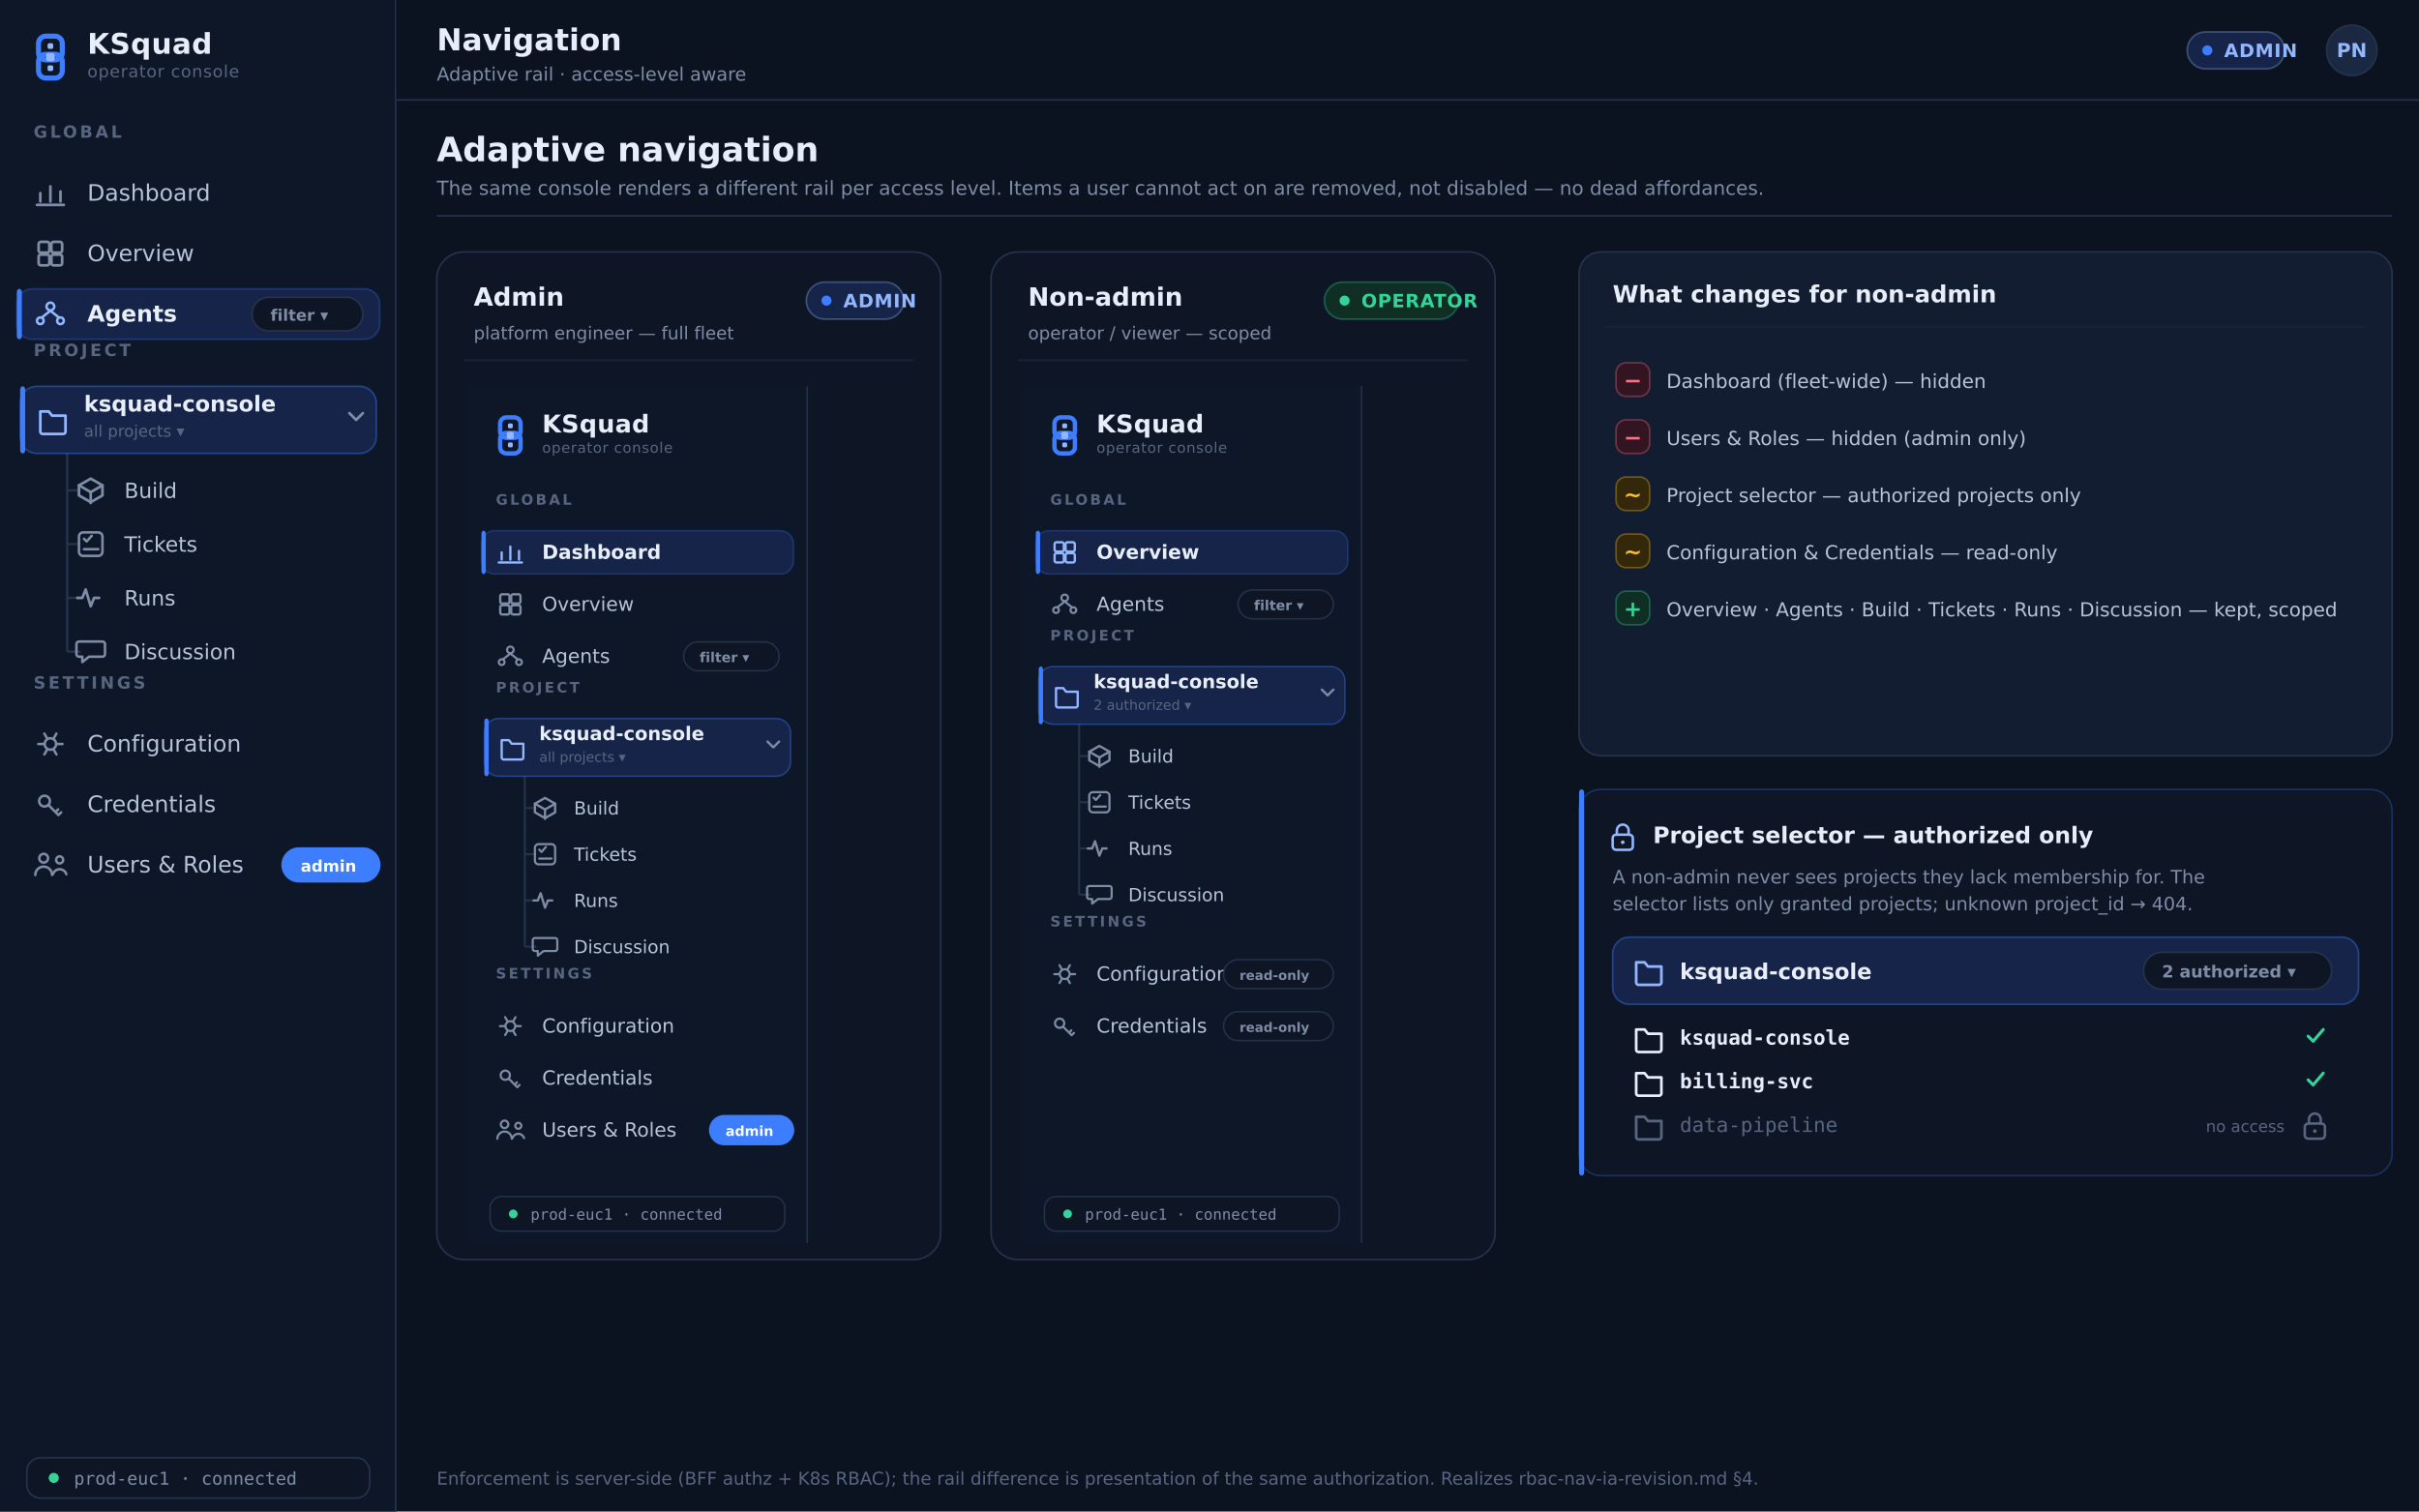
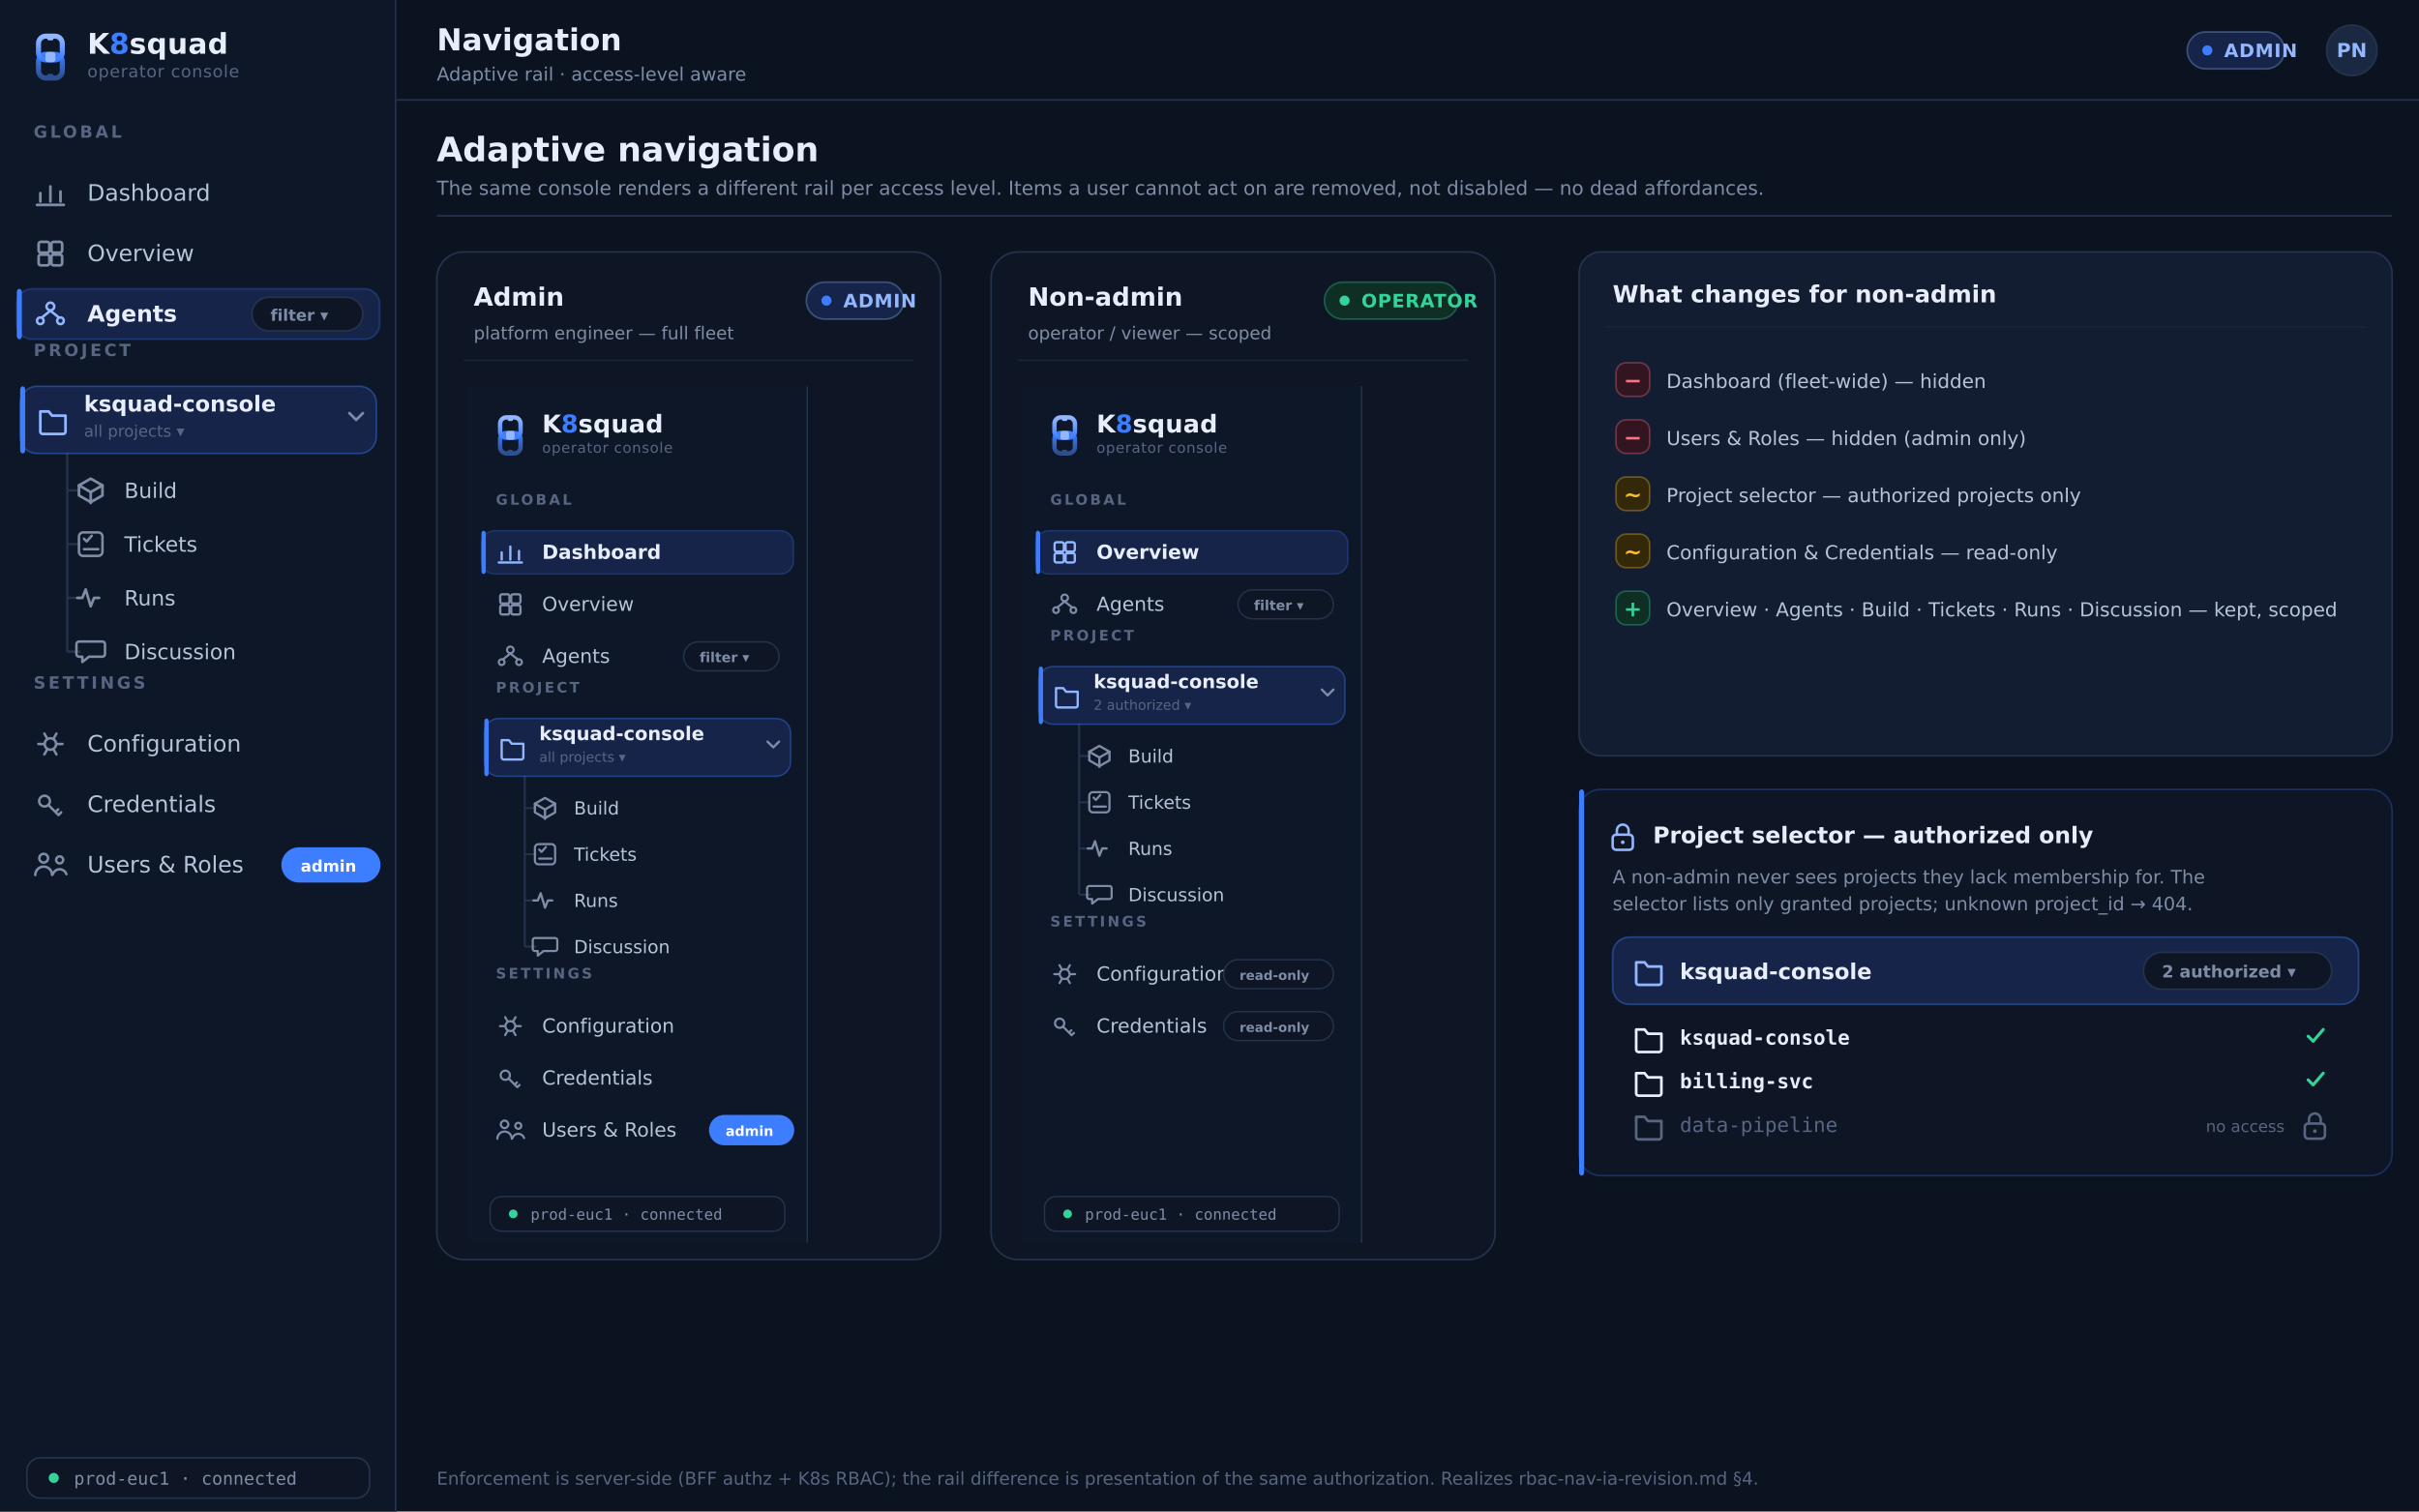
<svg xmlns="http://www.w3.org/2000/svg" width="1440" height="900" viewBox="0 0 1440 900" font-family="DejaVu Sans">
+   <defs>
+     <linearGradient id="ringTop" x1="0" y1="0" x2="0" y2="1">
+       <stop offset="0" stop-color="#93B7FF" />
+       <stop offset="1" stop-color="#3D7DFF" />
+     </linearGradient>
+     <linearGradient id="ringBot" x1="0" y1="0" x2="0" y2="1">
+       <stop offset="0" stop-color="#3D7DFF" />
+       <stop offset="1" stop-color="#2E4E8C" />
+     </linearGradient>
+   </defs>
  <rect x="0" y="0" width="1440" height="900" rx="0" ry="0" fill="#0B1220" stroke="none" stroke-width="1" />
  <rect x="0" y="0" width="236" height="900" rx="0" ry="0" fill="#0D1728" stroke="none" stroke-width="1" />
  <rect x="235" y="0" width="1" height="900" rx="0" ry="0" fill="#25324B" stroke="none" stroke-width="1" />
  <line x1="40" y1="264" x2="40" y2="388" stroke="#25324B" stroke-width="1.4" />
  <line x1="40" y1="388" x2="48" y2="388" stroke="#25324B" stroke-width="1.4" />
  <line x1="40" y1="356" x2="48" y2="356" stroke="#25324B" stroke-width="1.4" />
  <line x1="40" y1="324" x2="48" y2="324" stroke="#25324B" stroke-width="1.4" />
  <line x1="40" y1="292" x2="48" y2="292" stroke="#25324B" stroke-width="1.4" />
  <g transform="translate(30,34) scale(0.33735) translate(-50,-50)">
-     <rect x="29" y="45" width="42" height="42" rx="13" fill="none" stroke="#3D7DFF" stroke-width="9" />
-     <rect x="29" y="13" width="42" height="42" rx="13" fill="none" stroke="#3D7DFF" stroke-width="9" />
-     <rect x="45" y="25.5" width="10" height="10" rx="2.8" fill="#93B7FF" />
-     <rect x="45" y="64.5" width="10" height="10" rx="2.8" fill="#93B7FF" />
-     <rect x="42.5" y="42.5" width="15" height="15" rx="4.2" fill="#93B7FF" />
-   </g>
-   <text x="52" y="32" font-family="DejaVu Sans" font-size="17" fill="#E8EEF9" font-weight="700" text-anchor="start" letter-spacing="0.2">KSquad</text>
+     <rect x="29" y="45" width="42" height="42" rx="13" fill="none" stroke="url(#ringBot)" stroke-width="9" />
+     <rect x="29" y="13" width="42" height="42" rx="13" fill="none" stroke="url(#ringTop)" stroke-width="9" />
+     <rect x="41" y="41" width="18" height="18" rx="5" fill="#93B7FF" />
+     <rect x="44.5" y="9.5" width="11" height="11" rx="3" fill="#93B7FF" />
+     <rect x="44.5" y="79.5" width="11" height="11" rx="3" fill="#2E4E8C" />
+   </g>
+   <text x="52" y="32" font-family="DejaVu Sans" font-size="17" fill="#E8EEF9" font-weight="700" text-anchor="start" letter-spacing="0.2">K<tspan fill="#3D7DFF">8</tspan>squad</text>
  <text x="52" y="46" font-family="DejaVu Sans" font-size="10" fill="#586581" font-weight="400" text-anchor="start" letter-spacing="0.4">operator console</text>
  <text x="20" y="82" font-family="DejaVu Sans" font-size="10" fill="#586581" font-weight="700" text-anchor="start" letter-spacing="1.6">GLOBAL</text>
  <g fill="none" stroke="#7E8CA6" stroke-width="1.6" stroke-linecap="round" stroke-linejoin="round">
    <line x1="24" y1="120" x2="24" y2="115" />
    <line x1="30" y1="120" x2="30" y2="111" />
    <line x1="36" y1="120" x2="36" y2="114" />
    <line x1="22" y1="122" x2="38" y2="122" />
  </g>
  <text x="52" y="119.5" font-family="DejaVu Sans" font-size="13.5" fill="#B6C3D8" font-weight="500" text-anchor="start">Dashboard</text>
  <g fill="none" stroke="#7E8CA6" stroke-width="1.6" stroke-linecap="round" stroke-linejoin="round">
    <rect x="23" y="144" width="6.4" height="6.4" rx="1.3" />
    <rect x="30.6" y="144" width="6.4" height="6.4" rx="1.3" />
    <rect x="23" y="151.6" width="6.4" height="6.4" rx="1.3" />
    <rect x="30.6" y="151.6" width="6.4" height="6.4" rx="1.3" />
  </g>
  <text x="52" y="155.5" font-family="DejaVu Sans" font-size="13.5" fill="#B6C3D8" font-weight="500" text-anchor="start">Overview</text>
  <rect x="10" y="172" width="216" height="30" rx="9" ry="9" fill="#16244A" stroke="#3D7DFF44" stroke-width="1" />
  <rect x="10" y="172" width="3" height="30" rx="2" ry="2" fill="#3D7DFF" stroke="none" stroke-width="1" />
  <g fill="none" stroke="#93B7FF" stroke-width="1.5" stroke-linecap="round" stroke-linejoin="round">
    <circle cx="30" cy="182.5" r="2.3" />
    <circle cx="24" cy="191" r="2" />
    <circle cx="36" cy="191" r="2" />
    <line x1="30" y1="185" x2="25" y2="189" />
    <line x1="30" y1="185" x2="35" y2="189" />
  </g>
  <text x="52" y="191.5" font-family="DejaVu Sans" font-size="13.5" fill="#E8EEF9" font-weight="600" text-anchor="start">Agents</text>
  <rect x="150" y="177" width="66" height="20" rx="10.0" ry="10.0" fill="#0E1626" stroke="#25324B" stroke-width="1" />
  <text x="161" y="191.0" font-family="DejaVu Sans" font-size="9.5" fill="#7E8CA6" font-weight="600" text-anchor="start">filter ▾</text>
  <text x="20" y="212" font-family="DejaVu Sans" font-size="10" fill="#586581" font-weight="700" text-anchor="start" letter-spacing="1.6">PROJECT</text>
  <rect x="12" y="230" width="212" height="40" rx="10" ry="10" fill="#16244A" stroke="#3D7DFF66" stroke-width="1" />
  <rect x="12" y="230" width="3" height="40" rx="2" ry="2" fill="#3D7DFF" stroke="none" stroke-width="1" />
  <g fill="none" stroke="#93B7FF" stroke-width="1.6" stroke-linecap="round" stroke-linejoin="round">
    <path d="M24 245 h5 l2 2.5 h8 v9.5 a1.4 1.4 0 0 1 -1.4 1.4 h-12.2 a1.4 1.4 0 0 1 -1.4 -1.4 z" />
  </g>
  <text x="50" y="245" font-family="DejaVu Sans" font-size="13" fill="#E8EEF9" font-weight="700" text-anchor="start">ksquad-console</text>
  <text x="50" y="260" font-family="DejaVu Sans" font-size="9.5" fill="#586581" font-weight="400" text-anchor="start">all projects  ▾</text>
  <path d="M208 246 l4 4 l4 -4" fill="none" stroke="#7E8CA6" stroke-width="1.6" stroke-linecap="round" stroke-linejoin="round" />
  <g fill="none" stroke="#7E8CA6" stroke-width="1.6" stroke-linecap="round" stroke-linejoin="round">
    <path d="M54 285 l7 4 v6 l-7 4 l-7 -4 v-6 z" />
    <path d="M47 289 l7 4 l7 -4" />
    <path d="M54 293 v6.5" />
  </g>
  <text x="74" y="296.5" font-family="DejaVu Sans" font-size="12.5" fill="#B6C3D8" font-weight="500" text-anchor="start">Build</text>
  <g fill="none" stroke="#7E8CA6" stroke-width="1.5" stroke-linecap="round" stroke-linejoin="round">
    <rect x="47" y="317" width="14" height="14" rx="2.5" />
    <path d="M50 320.8 l1.6 1.6 l3 -3.4" />
    <line x1="50" y1="327" x2="58.5" y2="327" />
  </g>
  <text x="74" y="328.5" font-family="DejaVu Sans" font-size="12.5" fill="#B6C3D8" font-weight="500" text-anchor="start">Tickets</text>
  <g fill="none" stroke="#7E8CA6" stroke-width="1.6" stroke-linecap="round" stroke-linejoin="round">
    <path d="M46 356 h3 l2 -5 l3 10 l2 -5 h3" />
  </g>
  <text x="74" y="360.5" font-family="DejaVu Sans" font-size="12.5" fill="#B6C3D8" font-weight="500" text-anchor="start">Runs</text>
  <g fill="none" stroke="#7E8CA6" stroke-width="1.5" stroke-linecap="round" stroke-linejoin="round">
    <path d="M47 382 h14 a1.5 1.5 0 0 1 1.5 1.5 v6 a1.5 1.5 0 0 1 -1.5 1.5 h-8 l-4 3.2 v-3.2 h-2 a1.5 1.5 0 0 1 -1.5 -1.5 v-6 a1.5 1.5 0 0 1 1.5 -1.5 z" />
  </g>
  <text x="74" y="392.5" font-family="DejaVu Sans" font-size="12.5" fill="#B6C3D8" font-weight="500" text-anchor="start">Discussion</text>
  <text x="20" y="410" font-family="DejaVu Sans" font-size="10" fill="#586581" font-weight="700" text-anchor="start" letter-spacing="1.6">SETTINGS</text>
  <g fill="none" stroke="#7E8CA6" stroke-width="1.5" stroke-linecap="round" stroke-linejoin="round">
    <circle cx="30" cy="443" r="3.4" />
    <line x1="34.2" y1="443.0" x2="37.2" y2="443.0" />
    <line x1="32.1" y1="446.6" x2="33.6" y2="449.2" />
    <line x1="27.9" y1="446.6" x2="26.4" y2="449.2" />
    <line x1="25.8" y1="443.0" x2="22.8" y2="443.0" />
    <line x1="27.9" y1="439.4" x2="26.4" y2="436.8" />
    <line x1="32.1" y1="439.4" x2="33.6" y2="436.8" />
  </g>
  <text x="52" y="447.5" font-family="DejaVu Sans" font-size="13.5" fill="#B6C3D8" font-weight="500" text-anchor="start">Configuration</text>
  <g fill="none" stroke="#7E8CA6" stroke-width="1.5" stroke-linecap="round" stroke-linejoin="round">
    <circle cx="26.5" cy="477" r="3.2" />
    <path d="M28.8 479.3 l6 6 M33 483.5 l1.6 -1.6 M34.8 485.3 l1.6 -1.6" />
  </g>
  <text x="52" y="483.5" font-family="DejaVu Sans" font-size="13.5" fill="#B6C3D8" font-weight="500" text-anchor="start">Credentials</text>
  <g fill="none" stroke="#7E8CA6" stroke-width="1.5" stroke-linecap="round" stroke-linejoin="round">
    <circle cx="26" cy="511" r="2.6" />
    <path d="M21 521 a5 5 0 0 1 10 0" />
    <circle cx="35.5" cy="512" r="2.1" />
    <path d="M31.5 520.5 a4.2 4.2 0 0 1 8 0" />
  </g>
  <text x="52" y="519.5" font-family="DejaVu Sans" font-size="13.5" fill="#B6C3D8" font-weight="500" text-anchor="start">Users &amp; Roles</text>
  <rect x="168" y="505" width="58" height="20" rx="10.0" ry="10.0" fill="#3D7DFF" stroke="#3D7DFF" stroke-width="1" />
  <text x="179" y="519.0" font-family="DejaVu Sans" font-size="9.5" fill="#fff" font-weight="600" text-anchor="start">admin</text>
  <rect x="16" y="868" width="204" height="24" rx="8" ry="8" fill="#0E1626" stroke="#25324B" stroke-width="1" />
  <circle cx="32" cy="880" r="3" fill="#34D399" />
  <text x="44" y="884" font-family="DejaVu Sans Mono" font-size="10.5" fill="#7E8CA6" font-weight="400" text-anchor="start">prod-euc1 · connected</text>
  <rect x="236" y="0" width="1204" height="60" rx="0" ry="0" fill="#0B1220" stroke="none" stroke-width="1" />
  <rect x="236" y="59" width="1204" height="1" rx="0" ry="0" fill="#25324B" stroke="none" stroke-width="1" />
  <text x="260" y="30" font-family="DejaVu Sans" font-size="18" fill="#E8EEF9" font-weight="700" text-anchor="start">Navigation</text>
  <text x="260" y="48" font-family="DejaVu Sans" font-size="11" fill="#7E8CA6" font-weight="400" text-anchor="start">Adaptive rail · access-level aware</text>
  <rect x="1302.0" y="19" width="58.0" height="22" rx="11.0" ry="11.0" fill="#16244A" stroke="#93B7FF55" stroke-width="1" />
  <circle cx="1314.0" cy="30.0" r="3" fill="#3D7DFF" />
  <text x="1324.0" y="34.0" font-family="DejaVu Sans" font-size="11" fill="#93B7FF" font-weight="700" text-anchor="start" letter-spacing="0.4">ADMIN</text>
  <circle cx="1400" cy="30" r="15" fill="#1A2842" stroke="#25324B" />
  <text x="1400" y="34" font-family="DejaVu Sans" font-size="11.5" fill="#93B7FF" font-weight="700" text-anchor="middle">PN</text>
  <text x="260" y="96" font-family="DejaVu Sans" font-size="20" fill="#E8EEF9" font-weight="700" text-anchor="start">Adaptive navigation</text>
  <text x="260" y="116" font-family="DejaVu Sans" font-size="11.5" fill="#7E8CA6" font-weight="400" text-anchor="start">The same console renders a different rail per access level. Items a user cannot act on are removed, not disabled — no dead affordances.</text>
  <rect x="260" y="128" width="1164" height="1" rx="0" ry="0" fill="#25324B" stroke="none" stroke-width="1" />
  <rect x="260" y="150" width="300" height="600" rx="16" ry="16" fill="#0E1626" stroke="#25324B" stroke-width="1" />
  <text x="282" y="182" font-family="DejaVu Sans" font-size="15" fill="#E8EEF9" font-weight="700" text-anchor="start">Admin</text>
  <rect x="480.0" y="168" width="58.0" height="22" rx="11.0" ry="11.0" fill="#16244A" stroke="#93B7FF55" stroke-width="1" />
  <circle cx="492.0" cy="179.0" r="3" fill="#3D7DFF" />
  <text x="502.0" y="183.0" font-family="DejaVu Sans" font-size="11" fill="#93B7FF" font-weight="700" text-anchor="start" letter-spacing="0.4">ADMIN</text>
  <text x="282" y="202" font-family="DejaVu Sans" font-size="10.5" fill="#7E8CA6" font-weight="400" text-anchor="start">platform engineer — full fleet</text>
  <rect x="276" y="214" width="268" height="1" rx="0" ry="0" fill="#1A2438" stroke="none" stroke-width="1" />
  <g transform="translate(278,230) scale(0.86)">
    <rect x="0" y="0" width="236" height="593" rx="0" ry="0" fill="#0D1728" stroke="none" stroke-width="1" />
    <rect x="235" y="0" width="1" height="593" rx="0" ry="0" fill="#25324B" stroke="none" stroke-width="1" />
    <line x1="40" y1="264" x2="40" y2="388" stroke="#25324B" stroke-width="1.4" />
    <line x1="40" y1="388" x2="48" y2="388" stroke="#25324B" stroke-width="1.4" />
    <line x1="40" y1="356" x2="48" y2="356" stroke="#25324B" stroke-width="1.4" />
    <line x1="40" y1="324" x2="48" y2="324" stroke="#25324B" stroke-width="1.4" />
    <line x1="40" y1="292" x2="48" y2="292" stroke="#25324B" stroke-width="1.4" />
    <g transform="translate(30,34) scale(0.33735) translate(-50,-50)">
-       <rect x="29" y="45" width="42" height="42" rx="13" fill="none" stroke="#3D7DFF" stroke-width="9" />
-       <rect x="29" y="13" width="42" height="42" rx="13" fill="none" stroke="#3D7DFF" stroke-width="9" />
-       <rect x="45" y="25.5" width="10" height="10" rx="2.8" fill="#93B7FF" />
-       <rect x="45" y="64.5" width="10" height="10" rx="2.8" fill="#93B7FF" />
-       <rect x="42.5" y="42.5" width="15" height="15" rx="4.2" fill="#93B7FF" />
-     </g>
-     <text x="52" y="32" font-family="DejaVu Sans" font-size="17" fill="#E8EEF9" font-weight="700" text-anchor="start" letter-spacing="0.2">KSquad</text>
+       <rect x="29" y="45" width="42" height="42" rx="13" fill="none" stroke="url(#ringBot)" stroke-width="9" />
+       <rect x="29" y="13" width="42" height="42" rx="13" fill="none" stroke="url(#ringTop)" stroke-width="9" />
+       <rect x="41" y="41" width="18" height="18" rx="5" fill="#93B7FF" />
+       <rect x="44.5" y="9.5" width="11" height="11" rx="3" fill="#93B7FF" />
+       <rect x="44.5" y="79.5" width="11" height="11" rx="3" fill="#2E4E8C" />
+     </g>
+     <text x="52" y="32" font-family="DejaVu Sans" font-size="17" fill="#E8EEF9" font-weight="700" text-anchor="start" letter-spacing="0.2">K<tspan fill="#3D7DFF">8</tspan>squad</text>
    <text x="52" y="46" font-family="DejaVu Sans" font-size="10" fill="#586581" font-weight="400" text-anchor="start" letter-spacing="0.4">operator console</text>
    <text x="20" y="82" font-family="DejaVu Sans" font-size="10" fill="#586581" font-weight="700" text-anchor="start" letter-spacing="1.6">GLOBAL</text>
    <rect x="10" y="100" width="216" height="30" rx="9" ry="9" fill="#16244A" stroke="#3D7DFF44" stroke-width="1" />
    <rect x="10" y="100" width="3" height="30" rx="2" ry="2" fill="#3D7DFF" stroke="none" stroke-width="1" />
    <g fill="none" stroke="#93B7FF" stroke-width="1.6" stroke-linecap="round" stroke-linejoin="round">
      <line x1="24" y1="120" x2="24" y2="115" />
      <line x1="30" y1="120" x2="30" y2="111" />
      <line x1="36" y1="120" x2="36" y2="114" />
      <line x1="22" y1="122" x2="38" y2="122" />
    </g>
    <text x="52" y="119.5" font-family="DejaVu Sans" font-size="13.5" fill="#E8EEF9" font-weight="600" text-anchor="start">Dashboard</text>
    <g fill="none" stroke="#7E8CA6" stroke-width="1.6" stroke-linecap="round" stroke-linejoin="round">
      <rect x="23" y="144" width="6.4" height="6.4" rx="1.3" />
      <rect x="30.6" y="144" width="6.4" height="6.4" rx="1.3" />
      <rect x="23" y="151.6" width="6.4" height="6.4" rx="1.3" />
      <rect x="30.6" y="151.6" width="6.4" height="6.4" rx="1.3" />
    </g>
    <text x="52" y="155.5" font-family="DejaVu Sans" font-size="13.5" fill="#B6C3D8" font-weight="500" text-anchor="start">Overview</text>
    <g fill="none" stroke="#7E8CA6" stroke-width="1.5" stroke-linecap="round" stroke-linejoin="round">
      <circle cx="30" cy="182.5" r="2.3" />
      <circle cx="24" cy="191" r="2" />
      <circle cx="36" cy="191" r="2" />
      <line x1="30" y1="185" x2="25" y2="189" />
      <line x1="30" y1="185" x2="35" y2="189" />
    </g>
    <text x="52" y="191.5" font-family="DejaVu Sans" font-size="13.5" fill="#B6C3D8" font-weight="500" text-anchor="start">Agents</text>
    <rect x="150" y="177" width="66" height="20" rx="10.0" ry="10.0" fill="#0E1626" stroke="#25324B" stroke-width="1" />
    <text x="161" y="191.0" font-family="DejaVu Sans" font-size="9.5" fill="#7E8CA6" font-weight="600" text-anchor="start">filter ▾</text>
    <text x="20" y="212" font-family="DejaVu Sans" font-size="10" fill="#586581" font-weight="700" text-anchor="start" letter-spacing="1.6">PROJECT</text>
    <rect x="12" y="230" width="212" height="40" rx="10" ry="10" fill="#16244A" stroke="#3D7DFF66" stroke-width="1" />
    <rect x="12" y="230" width="3" height="40" rx="2" ry="2" fill="#3D7DFF" stroke="none" stroke-width="1" />
    <g fill="none" stroke="#93B7FF" stroke-width="1.6" stroke-linecap="round" stroke-linejoin="round">
      <path d="M24 245 h5 l2 2.5 h8 v9.5 a1.4 1.4 0 0 1 -1.4 1.4 h-12.2 a1.4 1.4 0 0 1 -1.4 -1.4 z" />
    </g>
    <text x="50" y="245" font-family="DejaVu Sans" font-size="13" fill="#E8EEF9" font-weight="700" text-anchor="start">ksquad-console</text>
    <text x="50" y="260" font-family="DejaVu Sans" font-size="9.5" fill="#586581" font-weight="400" text-anchor="start">all projects  ▾</text>
    <path d="M208 246 l4 4 l4 -4" fill="none" stroke="#7E8CA6" stroke-width="1.6" stroke-linecap="round" stroke-linejoin="round" />
    <g fill="none" stroke="#7E8CA6" stroke-width="1.6" stroke-linecap="round" stroke-linejoin="round">
      <path d="M54 285 l7 4 v6 l-7 4 l-7 -4 v-6 z" />
      <path d="M47 289 l7 4 l7 -4" />
      <path d="M54 293 v6.5" />
    </g>
    <text x="74" y="296.5" font-family="DejaVu Sans" font-size="12.5" fill="#B6C3D8" font-weight="500" text-anchor="start">Build</text>
    <g fill="none" stroke="#7E8CA6" stroke-width="1.5" stroke-linecap="round" stroke-linejoin="round">
      <rect x="47" y="317" width="14" height="14" rx="2.5" />
      <path d="M50 320.8 l1.6 1.6 l3 -3.4" />
      <line x1="50" y1="327" x2="58.5" y2="327" />
    </g>
    <text x="74" y="328.5" font-family="DejaVu Sans" font-size="12.5" fill="#B6C3D8" font-weight="500" text-anchor="start">Tickets</text>
    <g fill="none" stroke="#7E8CA6" stroke-width="1.6" stroke-linecap="round" stroke-linejoin="round">
      <path d="M46 356 h3 l2 -5 l3 10 l2 -5 h3" />
    </g>
    <text x="74" y="360.5" font-family="DejaVu Sans" font-size="12.5" fill="#B6C3D8" font-weight="500" text-anchor="start">Runs</text>
    <g fill="none" stroke="#7E8CA6" stroke-width="1.5" stroke-linecap="round" stroke-linejoin="round">
      <path d="M47 382 h14 a1.5 1.5 0 0 1 1.5 1.5 v6 a1.5 1.5 0 0 1 -1.5 1.5 h-8 l-4 3.2 v-3.2 h-2 a1.5 1.5 0 0 1 -1.5 -1.5 v-6 a1.5 1.5 0 0 1 1.5 -1.5 z" />
    </g>
    <text x="74" y="392.5" font-family="DejaVu Sans" font-size="12.5" fill="#B6C3D8" font-weight="500" text-anchor="start">Discussion</text>
    <text x="20" y="410" font-family="DejaVu Sans" font-size="10" fill="#586581" font-weight="700" text-anchor="start" letter-spacing="1.6">SETTINGS</text>
    <g fill="none" stroke="#7E8CA6" stroke-width="1.5" stroke-linecap="round" stroke-linejoin="round">
      <circle cx="30" cy="443" r="3.4" />
      <line x1="34.2" y1="443.0" x2="37.2" y2="443.0" />
      <line x1="32.1" y1="446.6" x2="33.6" y2="449.2" />
      <line x1="27.9" y1="446.6" x2="26.4" y2="449.2" />
      <line x1="25.8" y1="443.0" x2="22.8" y2="443.0" />
      <line x1="27.9" y1="439.4" x2="26.4" y2="436.8" />
      <line x1="32.1" y1="439.4" x2="33.6" y2="436.8" />
    </g>
    <text x="52" y="447.5" font-family="DejaVu Sans" font-size="13.5" fill="#B6C3D8" font-weight="500" text-anchor="start">Configuration</text>
    <g fill="none" stroke="#7E8CA6" stroke-width="1.5" stroke-linecap="round" stroke-linejoin="round">
      <circle cx="26.5" cy="477" r="3.2" />
      <path d="M28.8 479.3 l6 6 M33 483.5 l1.6 -1.6 M34.8 485.3 l1.6 -1.6" />
    </g>
    <text x="52" y="483.5" font-family="DejaVu Sans" font-size="13.5" fill="#B6C3D8" font-weight="500" text-anchor="start">Credentials</text>
    <g fill="none" stroke="#7E8CA6" stroke-width="1.5" stroke-linecap="round" stroke-linejoin="round">
      <circle cx="26" cy="511" r="2.6" />
      <path d="M21 521 a5 5 0 0 1 10 0" />
      <circle cx="35.5" cy="512" r="2.1" />
      <path d="M31.5 520.5 a4.2 4.2 0 0 1 8 0" />
    </g>
    <text x="52" y="519.5" font-family="DejaVu Sans" font-size="13.5" fill="#B6C3D8" font-weight="500" text-anchor="start">Users &amp; Roles</text>
    <rect x="168" y="505" width="58" height="20" rx="10.0" ry="10.0" fill="#3D7DFF" stroke="#3D7DFF" stroke-width="1" />
    <text x="179" y="519.0" font-family="DejaVu Sans" font-size="9.5" fill="#fff" font-weight="600" text-anchor="start">admin</text>
    <rect x="16" y="561" width="204" height="24" rx="8" ry="8" fill="#0E1626" stroke="#25324B" stroke-width="1" />
    <circle cx="32" cy="573" r="3" fill="#34D399" />
    <text x="44" y="577" font-family="DejaVu Sans Mono" font-size="10.5" fill="#7E8CA6" font-weight="400" text-anchor="start">prod-euc1 · connected</text>
  </g>
  <rect x="590" y="150" width="300" height="600" rx="16" ry="16" fill="#0E1626" stroke="#25324B" stroke-width="1" />
  <text x="612" y="182" font-family="DejaVu Sans" font-size="15" fill="#E8EEF9" font-weight="700" text-anchor="start">Non-admin</text>
  <rect x="788.4" y="168" width="79.6" height="22" rx="11.0" ry="11.0" fill="#0F2E24" stroke="#34D39955" stroke-width="1" />
  <circle cx="800.4" cy="179.0" r="3" fill="#34D399" />
  <text x="810.4" y="183.0" font-family="DejaVu Sans" font-size="11" fill="#34D399" font-weight="700" text-anchor="start" letter-spacing="0.4">OPERATOR</text>
  <text x="612" y="202" font-family="DejaVu Sans" font-size="10.5" fill="#7E8CA6" font-weight="400" text-anchor="start">operator / viewer — scoped</text>
  <rect x="606" y="214" width="268" height="1" rx="0" ry="0" fill="#1A2438" stroke="none" stroke-width="1" />
  <g transform="translate(608,230) scale(0.86)">
    <rect x="0" y="0" width="236" height="593" rx="0" ry="0" fill="#0D1728" stroke="none" stroke-width="1" />
    <rect x="235" y="0" width="1" height="593" rx="0" ry="0" fill="#25324B" stroke="none" stroke-width="1" />
    <line x1="40" y1="228" x2="40" y2="352" stroke="#25324B" stroke-width="1.4" />
    <line x1="40" y1="352" x2="48" y2="352" stroke="#25324B" stroke-width="1.4" />
    <line x1="40" y1="320" x2="48" y2="320" stroke="#25324B" stroke-width="1.4" />
    <line x1="40" y1="288" x2="48" y2="288" stroke="#25324B" stroke-width="1.4" />
    <line x1="40" y1="256" x2="48" y2="256" stroke="#25324B" stroke-width="1.4" />
    <g transform="translate(30,34) scale(0.33735) translate(-50,-50)">
-       <rect x="29" y="45" width="42" height="42" rx="13" fill="none" stroke="#3D7DFF" stroke-width="9" />
-       <rect x="29" y="13" width="42" height="42" rx="13" fill="none" stroke="#3D7DFF" stroke-width="9" />
-       <rect x="45" y="25.5" width="10" height="10" rx="2.8" fill="#93B7FF" />
-       <rect x="45" y="64.5" width="10" height="10" rx="2.8" fill="#93B7FF" />
-       <rect x="42.5" y="42.5" width="15" height="15" rx="4.2" fill="#93B7FF" />
-     </g>
-     <text x="52" y="32" font-family="DejaVu Sans" font-size="17" fill="#E8EEF9" font-weight="700" text-anchor="start" letter-spacing="0.2">KSquad</text>
+       <rect x="29" y="45" width="42" height="42" rx="13" fill="none" stroke="url(#ringBot)" stroke-width="9" />
+       <rect x="29" y="13" width="42" height="42" rx="13" fill="none" stroke="url(#ringTop)" stroke-width="9" />
+       <rect x="41" y="41" width="18" height="18" rx="5" fill="#93B7FF" />
+       <rect x="44.5" y="9.5" width="11" height="11" rx="3" fill="#93B7FF" />
+       <rect x="44.5" y="79.5" width="11" height="11" rx="3" fill="#2E4E8C" />
+     </g>
+     <text x="52" y="32" font-family="DejaVu Sans" font-size="17" fill="#E8EEF9" font-weight="700" text-anchor="start" letter-spacing="0.2">K<tspan fill="#3D7DFF">8</tspan>squad</text>
    <text x="52" y="46" font-family="DejaVu Sans" font-size="10" fill="#586581" font-weight="400" text-anchor="start" letter-spacing="0.4">operator console</text>
    <text x="20" y="82" font-family="DejaVu Sans" font-size="10" fill="#586581" font-weight="700" text-anchor="start" letter-spacing="1.6">GLOBAL</text>
    <rect x="10" y="100" width="216" height="30" rx="9" ry="9" fill="#16244A" stroke="#3D7DFF44" stroke-width="1" />
    <rect x="10" y="100" width="3" height="30" rx="2" ry="2" fill="#3D7DFF" stroke="none" stroke-width="1" />
    <g fill="none" stroke="#93B7FF" stroke-width="1.6" stroke-linecap="round" stroke-linejoin="round">
      <rect x="23" y="108" width="6.4" height="6.4" rx="1.3" />
      <rect x="30.6" y="108" width="6.4" height="6.4" rx="1.3" />
      <rect x="23" y="115.6" width="6.4" height="6.4" rx="1.3" />
      <rect x="30.6" y="115.6" width="6.4" height="6.4" rx="1.3" />
    </g>
    <text x="52" y="119.5" font-family="DejaVu Sans" font-size="13.5" fill="#E8EEF9" font-weight="600" text-anchor="start">Overview</text>
    <g fill="none" stroke="#7E8CA6" stroke-width="1.5" stroke-linecap="round" stroke-linejoin="round">
      <circle cx="30" cy="146.5" r="2.3" />
      <circle cx="24" cy="155" r="2" />
      <circle cx="36" cy="155" r="2" />
      <line x1="30" y1="149" x2="25" y2="153" />
      <line x1="30" y1="149" x2="35" y2="153" />
    </g>
    <text x="52" y="155.5" font-family="DejaVu Sans" font-size="13.5" fill="#B6C3D8" font-weight="500" text-anchor="start">Agents</text>
    <rect x="150" y="141" width="66" height="20" rx="10.0" ry="10.0" fill="#0E1626" stroke="#25324B" stroke-width="1" />
    <text x="161" y="155.0" font-family="DejaVu Sans" font-size="9.5" fill="#7E8CA6" font-weight="600" text-anchor="start">filter ▾</text>
    <text x="20" y="176" font-family="DejaVu Sans" font-size="10" fill="#586581" font-weight="700" text-anchor="start" letter-spacing="1.6">PROJECT</text>
    <rect x="12" y="194" width="212" height="40" rx="10" ry="10" fill="#16244A" stroke="#3D7DFF66" stroke-width="1" />
    <rect x="12" y="194" width="3" height="40" rx="2" ry="2" fill="#3D7DFF" stroke="none" stroke-width="1" />
    <g fill="none" stroke="#93B7FF" stroke-width="1.6" stroke-linecap="round" stroke-linejoin="round">
      <path d="M24 209 h5 l2 2.5 h8 v9.5 a1.4 1.4 0 0 1 -1.4 1.4 h-12.2 a1.4 1.4 0 0 1 -1.4 -1.4 z" />
    </g>
    <text x="50" y="209" font-family="DejaVu Sans" font-size="13" fill="#E8EEF9" font-weight="700" text-anchor="start">ksquad-console</text>
    <text x="50" y="224" font-family="DejaVu Sans" font-size="9.5" fill="#586581" font-weight="400" text-anchor="start">2 authorized  ▾</text>
    <path d="M208 210 l4 4 l4 -4" fill="none" stroke="#7E8CA6" stroke-width="1.6" stroke-linecap="round" stroke-linejoin="round" />
    <g fill="none" stroke="#7E8CA6" stroke-width="1.6" stroke-linecap="round" stroke-linejoin="round">
      <path d="M54 249 l7 4 v6 l-7 4 l-7 -4 v-6 z" />
      <path d="M47 253 l7 4 l7 -4" />
      <path d="M54 257 v6.5" />
    </g>
    <text x="74" y="260.5" font-family="DejaVu Sans" font-size="12.5" fill="#B6C3D8" font-weight="500" text-anchor="start">Build</text>
    <g fill="none" stroke="#7E8CA6" stroke-width="1.5" stroke-linecap="round" stroke-linejoin="round">
      <rect x="47" y="281" width="14" height="14" rx="2.5" />
      <path d="M50 284.8 l1.6 1.6 l3 -3.4" />
      <line x1="50" y1="291" x2="58.5" y2="291" />
    </g>
    <text x="74" y="292.5" font-family="DejaVu Sans" font-size="12.5" fill="#B6C3D8" font-weight="500" text-anchor="start">Tickets</text>
    <g fill="none" stroke="#7E8CA6" stroke-width="1.6" stroke-linecap="round" stroke-linejoin="round">
      <path d="M46 320 h3 l2 -5 l3 10 l2 -5 h3" />
    </g>
    <text x="74" y="324.5" font-family="DejaVu Sans" font-size="12.5" fill="#B6C3D8" font-weight="500" text-anchor="start">Runs</text>
    <g fill="none" stroke="#7E8CA6" stroke-width="1.5" stroke-linecap="round" stroke-linejoin="round">
      <path d="M47 346 h14 a1.5 1.5 0 0 1 1.5 1.5 v6 a1.5 1.5 0 0 1 -1.5 1.5 h-8 l-4 3.2 v-3.2 h-2 a1.5 1.5 0 0 1 -1.5 -1.5 v-6 a1.5 1.5 0 0 1 1.5 -1.5 z" />
    </g>
    <text x="74" y="356.5" font-family="DejaVu Sans" font-size="12.5" fill="#B6C3D8" font-weight="500" text-anchor="start">Discussion</text>
    <text x="20" y="374" font-family="DejaVu Sans" font-size="10" fill="#586581" font-weight="700" text-anchor="start" letter-spacing="1.6">SETTINGS</text>
    <g fill="none" stroke="#7E8CA6" stroke-width="1.5" stroke-linecap="round" stroke-linejoin="round">
      <circle cx="30" cy="407" r="3.4" />
      <line x1="34.2" y1="407.0" x2="37.2" y2="407.0" />
      <line x1="32.1" y1="410.6" x2="33.6" y2="413.2" />
      <line x1="27.9" y1="410.6" x2="26.4" y2="413.2" />
      <line x1="25.8" y1="407.0" x2="22.8" y2="407.0" />
      <line x1="27.9" y1="403.4" x2="26.4" y2="400.8" />
      <line x1="32.1" y1="403.4" x2="33.6" y2="400.8" />
    </g>
    <text x="52" y="411.5" font-family="DejaVu Sans" font-size="13.5" fill="#B6C3D8" font-weight="500" text-anchor="start">Configuration</text>
    <rect x="140" y="397" width="76" height="20" rx="10.0" ry="10.0" fill="#0E1626" stroke="#25324B" stroke-width="1" />
    <text x="151" y="411.0" font-family="DejaVu Sans" font-size="9" fill="#7E8CA6" font-weight="600" text-anchor="start">read-only</text>
    <g fill="none" stroke="#7E8CA6" stroke-width="1.5" stroke-linecap="round" stroke-linejoin="round">
      <circle cx="26.5" cy="441" r="3.2" />
      <path d="M28.8 443.3 l6 6 M33 447.5 l1.6 -1.6 M34.8 449.3 l1.6 -1.6" />
    </g>
    <text x="52" y="447.5" font-family="DejaVu Sans" font-size="13.5" fill="#B6C3D8" font-weight="500" text-anchor="start">Credentials</text>
    <rect x="140" y="433" width="76" height="20" rx="10.0" ry="10.0" fill="#0E1626" stroke="#25324B" stroke-width="1" />
    <text x="151" y="447.0" font-family="DejaVu Sans" font-size="9" fill="#7E8CA6" font-weight="600" text-anchor="start">read-only</text>
    <rect x="16" y="561" width="204" height="24" rx="8" ry="8" fill="#0E1626" stroke="#25324B" stroke-width="1" />
    <circle cx="32" cy="573" r="3" fill="#34D399" />
    <text x="44" y="577" font-family="DejaVu Sans Mono" font-size="10.5" fill="#7E8CA6" font-weight="400" text-anchor="start">prod-euc1 · connected</text>
  </g>
  <rect x="940" y="150" width="484" height="300" rx="13" ry="13" fill="#131D31" stroke="#25324B" stroke-width="1" />
  <text x="960" y="180" font-family="DejaVu Sans" font-size="14" fill="#E8EEF9" font-weight="700" text-anchor="start">What changes for non-admin</text>
  <rect x="956" y="194" width="452" height="1" rx="0" ry="0" fill="#1A2438" stroke="none" stroke-width="1" />
  <rect x="962" y="216" width="20" height="20" rx="6" ry="6" fill="#331521" stroke="#FB718555" stroke-width="1" />
  <text x="972" y="231" font-family="DejaVu Sans" font-size="13" fill="#FB7185" font-weight="700" text-anchor="middle">−</text>
  <text x="992" y="231" font-family="DejaVu Sans" font-size="11.5" fill="#B6C3D8" font-weight="400" text-anchor="start">Dashboard (fleet-wide) — hidden</text>
  <rect x="962" y="250" width="20" height="20" rx="6" ry="6" fill="#331521" stroke="#FB718555" stroke-width="1" />
  <text x="972" y="265" font-family="DejaVu Sans" font-size="13" fill="#FB7185" font-weight="700" text-anchor="middle">−</text>
  <text x="992" y="265" font-family="DejaVu Sans" font-size="11.5" fill="#B6C3D8" font-weight="400" text-anchor="start">Users &amp; Roles — hidden (admin only)</text>
  <rect x="962" y="284" width="20" height="20" rx="6" ry="6" fill="#33280A" stroke="#FBBF2455" stroke-width="1" />
  <text x="972" y="299" font-family="DejaVu Sans" font-size="13" fill="#FBBF24" font-weight="700" text-anchor="middle">~</text>
  <text x="992" y="299" font-family="DejaVu Sans" font-size="11.5" fill="#B6C3D8" font-weight="400" text-anchor="start">Project selector — authorized projects only</text>
  <rect x="962" y="318" width="20" height="20" rx="6" ry="6" fill="#33280A" stroke="#FBBF2455" stroke-width="1" />
  <text x="972" y="333" font-family="DejaVu Sans" font-size="13" fill="#FBBF24" font-weight="700" text-anchor="middle">~</text>
  <text x="992" y="333" font-family="DejaVu Sans" font-size="11.5" fill="#B6C3D8" font-weight="400" text-anchor="start">Configuration &amp; Credentials — read-only</text>
  <rect x="962" y="352" width="20" height="20" rx="6" ry="6" fill="#0F2E24" stroke="#34D39955" stroke-width="1" />
  <text x="972" y="367" font-family="DejaVu Sans" font-size="13" fill="#34D399" font-weight="700" text-anchor="middle">+</text>
  <text x="992" y="367" font-family="DejaVu Sans" font-size="11.5" fill="#B6C3D8" font-weight="400" text-anchor="start">Overview · Agents · Build · Tickets · Runs · Discussion — kept, scoped</text>
  <rect x="940" y="470" width="484" height="230" rx="13" ry="13" fill="#0E1626" stroke="#3D7DFF44" stroke-width="1" />
  <rect x="940" y="470" width="3" height="230" rx="2" ry="2" fill="#3D7DFF" stroke="none" stroke-width="1" />
  <g fill="none" stroke="#93B7FF" stroke-width="1.5" stroke-linecap="round" stroke-linejoin="round">
    <rect x="960" y="497" width="12" height="9" rx="2" />
    <path d="M962.5 497 v-2.5 a3.5 3.5 0 0 1 7 0 v2.5" />
    <circle cx="966" cy="501.5" r="1.1" fill="#93B7FF" stroke="none" />
  </g>
  <text x="984" y="502" font-family="DejaVu Sans" font-size="13.5" fill="#E8EEF9" font-weight="700" text-anchor="start">Project selector — authorized only</text>
  <text x="960" y="526" font-family="DejaVu Sans" font-size="11" fill="#7E8CA6" font-weight="400" text-anchor="start">A non-admin never sees projects they lack membership for. The</text>
  <text x="960" y="542" font-family="DejaVu Sans" font-size="11" fill="#7E8CA6" font-weight="400" text-anchor="start">selector lists only granted projects; unknown project_id → 404.</text>
  <rect x="960" y="558" width="444" height="40" rx="10" ry="10" fill="#16244A" stroke="#3D7DFF66" stroke-width="1" />
  <g fill="none" stroke="#93B7FF" stroke-width="1.6" stroke-linecap="round" stroke-linejoin="round">
    <path d="M974 573 h5 l2 2.5 h8 v9.5 a1.4 1.4 0 0 1 -1.4 1.4 h-12.2 a1.4 1.4 0 0 1 -1.4 -1.4 z" />
  </g>
  <text x="1000" y="583" font-family="DejaVu Sans" font-size="13" fill="#E8EEF9" font-weight="700" text-anchor="start">ksquad-console</text>
  <rect x="1276" y="567" width="112" height="22" rx="11.0" ry="11.0" fill="#0E1626" stroke="#25324B" stroke-width="1" />
  <text x="1287" y="582.0" font-family="DejaVu Sans" font-size="10" fill="#7E8CA6" font-weight="600" text-anchor="start">2 authorized ▾</text>
  <g fill="none" stroke="#E8EEF9" stroke-width="1.6" stroke-linecap="round" stroke-linejoin="round">
    <path d="M974 613 h5 l2 2.5 h8 v9.5 a1.4 1.4 0 0 1 -1.4 1.4 h-12.2 a1.4 1.4 0 0 1 -1.4 -1.4 z" />
  </g>
  <text x="1000" y="622" font-family="DejaVu Sans Mono" font-size="12" fill="#E8EEF9" font-weight="600" text-anchor="start">ksquad-console</text>
  <path d="M1374 617 l3 3 l6 -7" fill="none" stroke="#34D399" stroke-width="1.8" stroke-linecap="round" stroke-linejoin="round" />
  <g fill="none" stroke="#E8EEF9" stroke-width="1.6" stroke-linecap="round" stroke-linejoin="round">
    <path d="M974 639 h5 l2 2.5 h8 v9.5 a1.4 1.4 0 0 1 -1.4 1.4 h-12.2 a1.4 1.4 0 0 1 -1.4 -1.4 z" />
  </g>
  <text x="1000" y="648" font-family="DejaVu Sans Mono" font-size="12" fill="#E8EEF9" font-weight="600" text-anchor="start">billing-svc</text>
  <path d="M1374 643 l3 3 l6 -7" fill="none" stroke="#34D399" stroke-width="1.8" stroke-linecap="round" stroke-linejoin="round" />
  <g fill="none" stroke="#586581" stroke-width="1.6" stroke-linecap="round" stroke-linejoin="round">
    <path d="M974 665 h5 l2 2.5 h8 v9.5 a1.4 1.4 0 0 1 -1.4 1.4 h-12.2 a1.4 1.4 0 0 1 -1.4 -1.4 z" />
  </g>
  <text x="1000" y="674" font-family="DejaVu Sans Mono" font-size="12" fill="#586581" font-weight="400" text-anchor="start">data-pipeline</text>
  <g fill="none" stroke="#586581" stroke-width="1.5" stroke-linecap="round" stroke-linejoin="round">
    <rect x="1372" y="669" width="12" height="9" rx="2" />
    <path d="M1374.5 669 v-2.5 a3.5 3.5 0 0 1 7 0 v2.5" />
    <circle cx="1378" cy="673.5" r="1.1" fill="#586581" stroke="none" />
  </g>
  <text x="1360" y="674" font-family="DejaVu Sans" font-size="9.5" fill="#586581" font-weight="400" text-anchor="end">no access</text>
  <text x="260" y="884" font-family="DejaVu Sans" font-size="10.5" fill="#586581" font-weight="400" text-anchor="start">Enforcement is server-side (BFF authz + K8s RBAC); the rail difference is presentation of the same authorization. Realizes rbac-nav-ia-revision.md §4.</text>
</svg>
